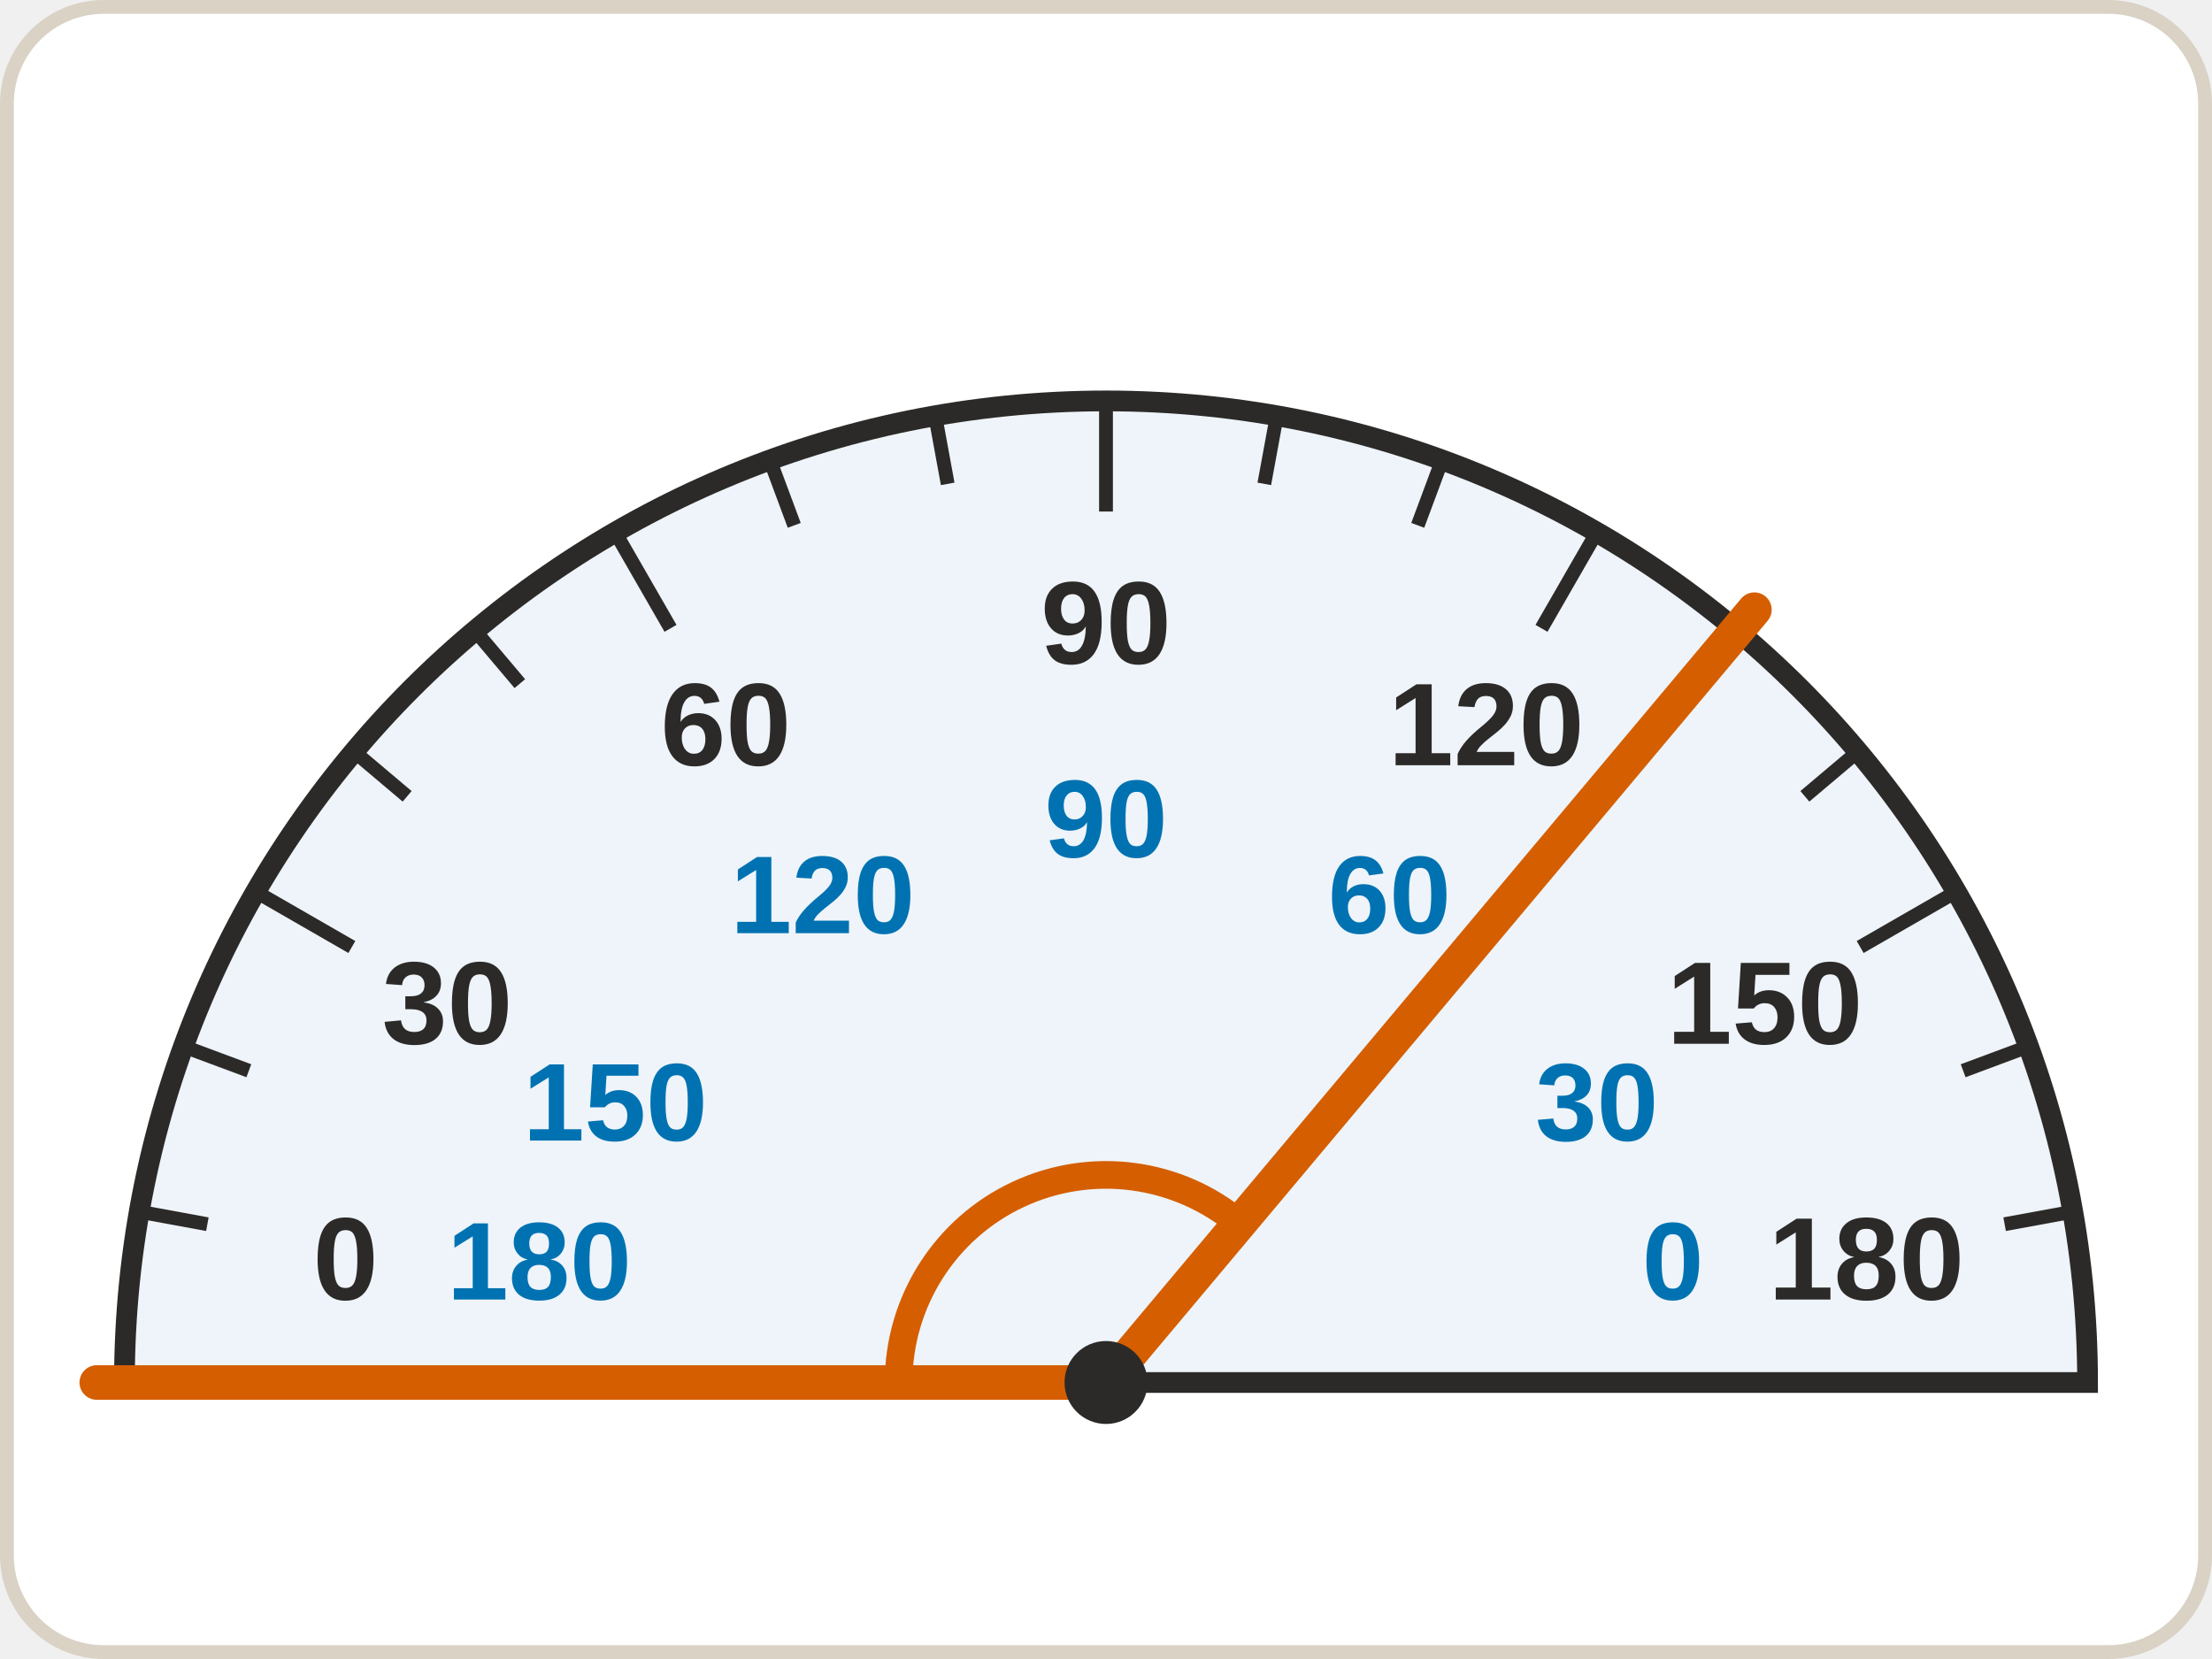
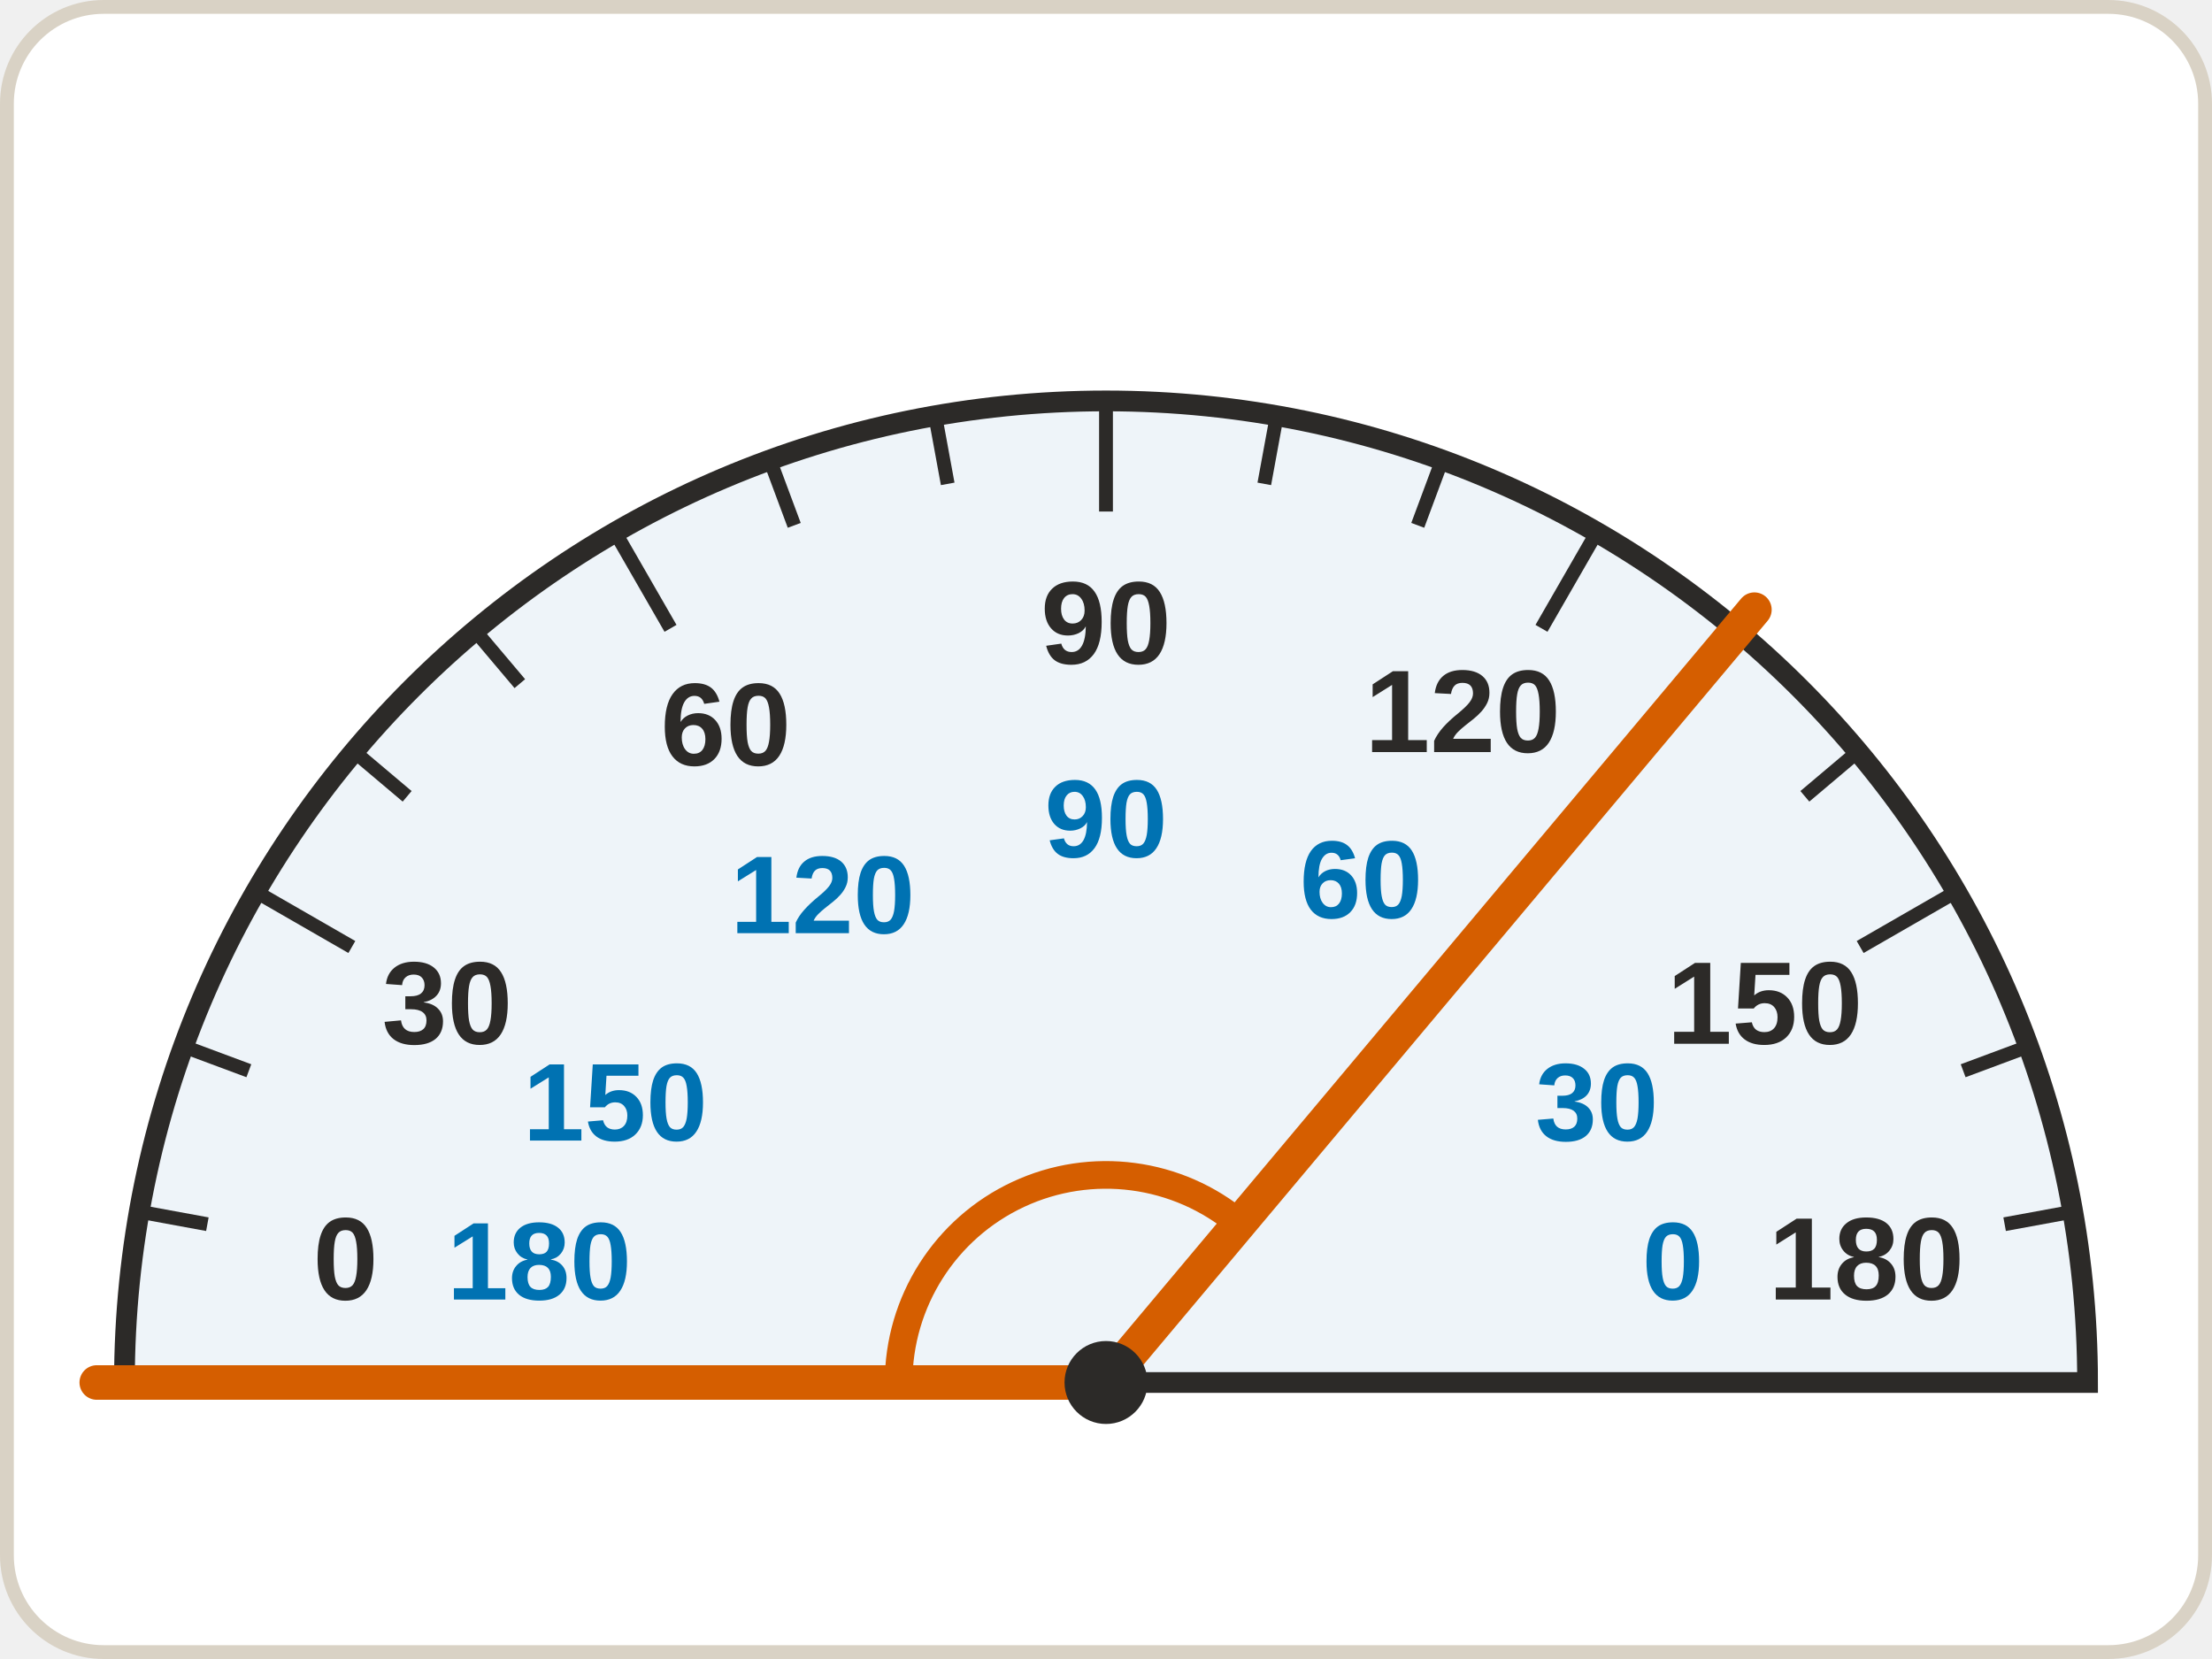
<svg xmlns="http://www.w3.org/2000/svg" viewBox="0 0 320 240" width="320" height="240">
  <rect x="1" y="1" width="318" height="238" rx="14" fill="#fff" stroke="#d9d2c5" stroke-width="2" />
  <path d="M18 200A142 142 0 0 1 302 200Z" fill="#eef4f9" stroke="#2c2a28" stroke-width="3" />
  <path d="M286 200L302 200M290 177.1L299.8 175.3M284 154.9L293.4 151.4M269.1 137L283 129M261.1 115.2L268.8 108.7M244.8 98.9L251.3 91.2M223 90.9L231 77M205.1 76L208.6 66.6M182.9 70L184.7 60.2M160 74L160 58M137.1 70L135.3 60.2M114.9 76L111.4 66.6M97 90.9L89 77M75.2 98.9L68.7 91.2M58.9 115.2L51.2 108.7M50.9 137L37 129M36 154.9L26.6 151.4M30 177.1L20.2 175.3M34 200L18 200" stroke="#2c2a28" stroke-width="2" />
  <path d="M179.3 177A30 30 0 0 0 130 200" fill="none" stroke="#d55e00" stroke-width="4" />
  <line id="lato-1" x1="160" y1="200" x2="14" y2="200" stroke="#d55e00" stroke-width="5" stroke-linecap="round" />
  <line id="lato-2" x1="160" y1="200" x2="253.8" y2="88.2" stroke="#d55e00" stroke-width="5" stroke-linecap="round" />
  <text x="270" y="188" font-family="Arial, Helvetica, sans-serif" font-size="17" font-weight="700" stroke="#eef4f9" stroke-width="5" paint-order="stroke" text-anchor="middle" fill="#2c2a28">180</text>
  <text x="242" y="188" font-family="Arial, Helvetica, sans-serif" font-size="16" font-weight="700" stroke="#eef4f9" stroke-width="5" paint-order="stroke" text-anchor="middle" fill="#0072b2">0</text>
  <text x="255.3" y="151" font-family="Arial, Helvetica, sans-serif" font-size="17" font-weight="700" stroke="#eef4f9" stroke-width="5" paint-order="stroke" text-anchor="middle" fill="#2c2a28">150</text>
  <text x="231" y="165" font-family="Arial, Helvetica, sans-serif" font-size="16" font-weight="700" stroke="#eef4f9" stroke-width="5" paint-order="stroke" text-anchor="middle" fill="#0072b2">30</text>
-   <text x="215" y="110.7" font-family="Arial, Helvetica, sans-serif" font-size="17" font-weight="700" stroke="#eef4f9" stroke-width="5" paint-order="stroke" text-anchor="middle" fill="#2c2a28">120</text>
-   <text x="201" y="135" font-family="Arial, Helvetica, sans-serif" font-size="16" font-weight="700" stroke="#eef4f9" stroke-width="5" paint-order="stroke" text-anchor="middle" fill="#0072b2">60</text>
+   <text x="211.6" y="108.8" font-family="Arial, Helvetica, sans-serif" font-size="17" font-weight="700" stroke="#eef4f9" stroke-width="5" paint-order="stroke" text-anchor="middle" fill="#2c2a28">120</text>
+   <text x="196.9" y="132.8" font-family="Arial, Helvetica, sans-serif" font-size="16" font-weight="700" stroke="#eef4f9" stroke-width="5" paint-order="stroke" text-anchor="middle" fill="#0072b2">60</text>
  <text x="160" y="96" font-family="Arial, Helvetica, sans-serif" font-size="17" font-weight="700" stroke="#eef4f9" stroke-width="5" paint-order="stroke" text-anchor="middle" fill="#2c2a28">90</text>
  <text x="160" y="124" font-family="Arial, Helvetica, sans-serif" font-size="16" font-weight="700" stroke="#eef4f9" stroke-width="5" paint-order="stroke" text-anchor="middle" fill="#0072b2">90</text>
  <text x="105" y="110.7" font-family="Arial, Helvetica, sans-serif" font-size="17" font-weight="700" stroke="#eef4f9" stroke-width="5" paint-order="stroke" text-anchor="middle" fill="#2c2a28">60</text>
  <text x="119" y="135" font-family="Arial, Helvetica, sans-serif" font-size="16" font-weight="700" stroke="#eef4f9" stroke-width="5" paint-order="stroke" text-anchor="middle" fill="#0072b2">120</text>
  <text x="64.7" y="151" font-family="Arial, Helvetica, sans-serif" font-size="17" font-weight="700" stroke="#eef4f9" stroke-width="5" paint-order="stroke" text-anchor="middle" fill="#2c2a28">30</text>
  <text x="89" y="165" font-family="Arial, Helvetica, sans-serif" font-size="16" font-weight="700" stroke="#eef4f9" stroke-width="5" paint-order="stroke" text-anchor="middle" fill="#0072b2">150</text>
  <text x="50" y="188" font-family="Arial, Helvetica, sans-serif" font-size="17" font-weight="700" stroke="#eef4f9" stroke-width="5" paint-order="stroke" text-anchor="middle" fill="#2c2a28">0</text>
  <text x="78" y="188" font-family="Arial, Helvetica, sans-serif" font-size="16" font-weight="700" stroke="#eef4f9" stroke-width="5" paint-order="stroke" text-anchor="middle" fill="#0072b2">180</text>
  <circle cx="160" cy="200" r="6" fill="#2c2a28" />
</svg>
